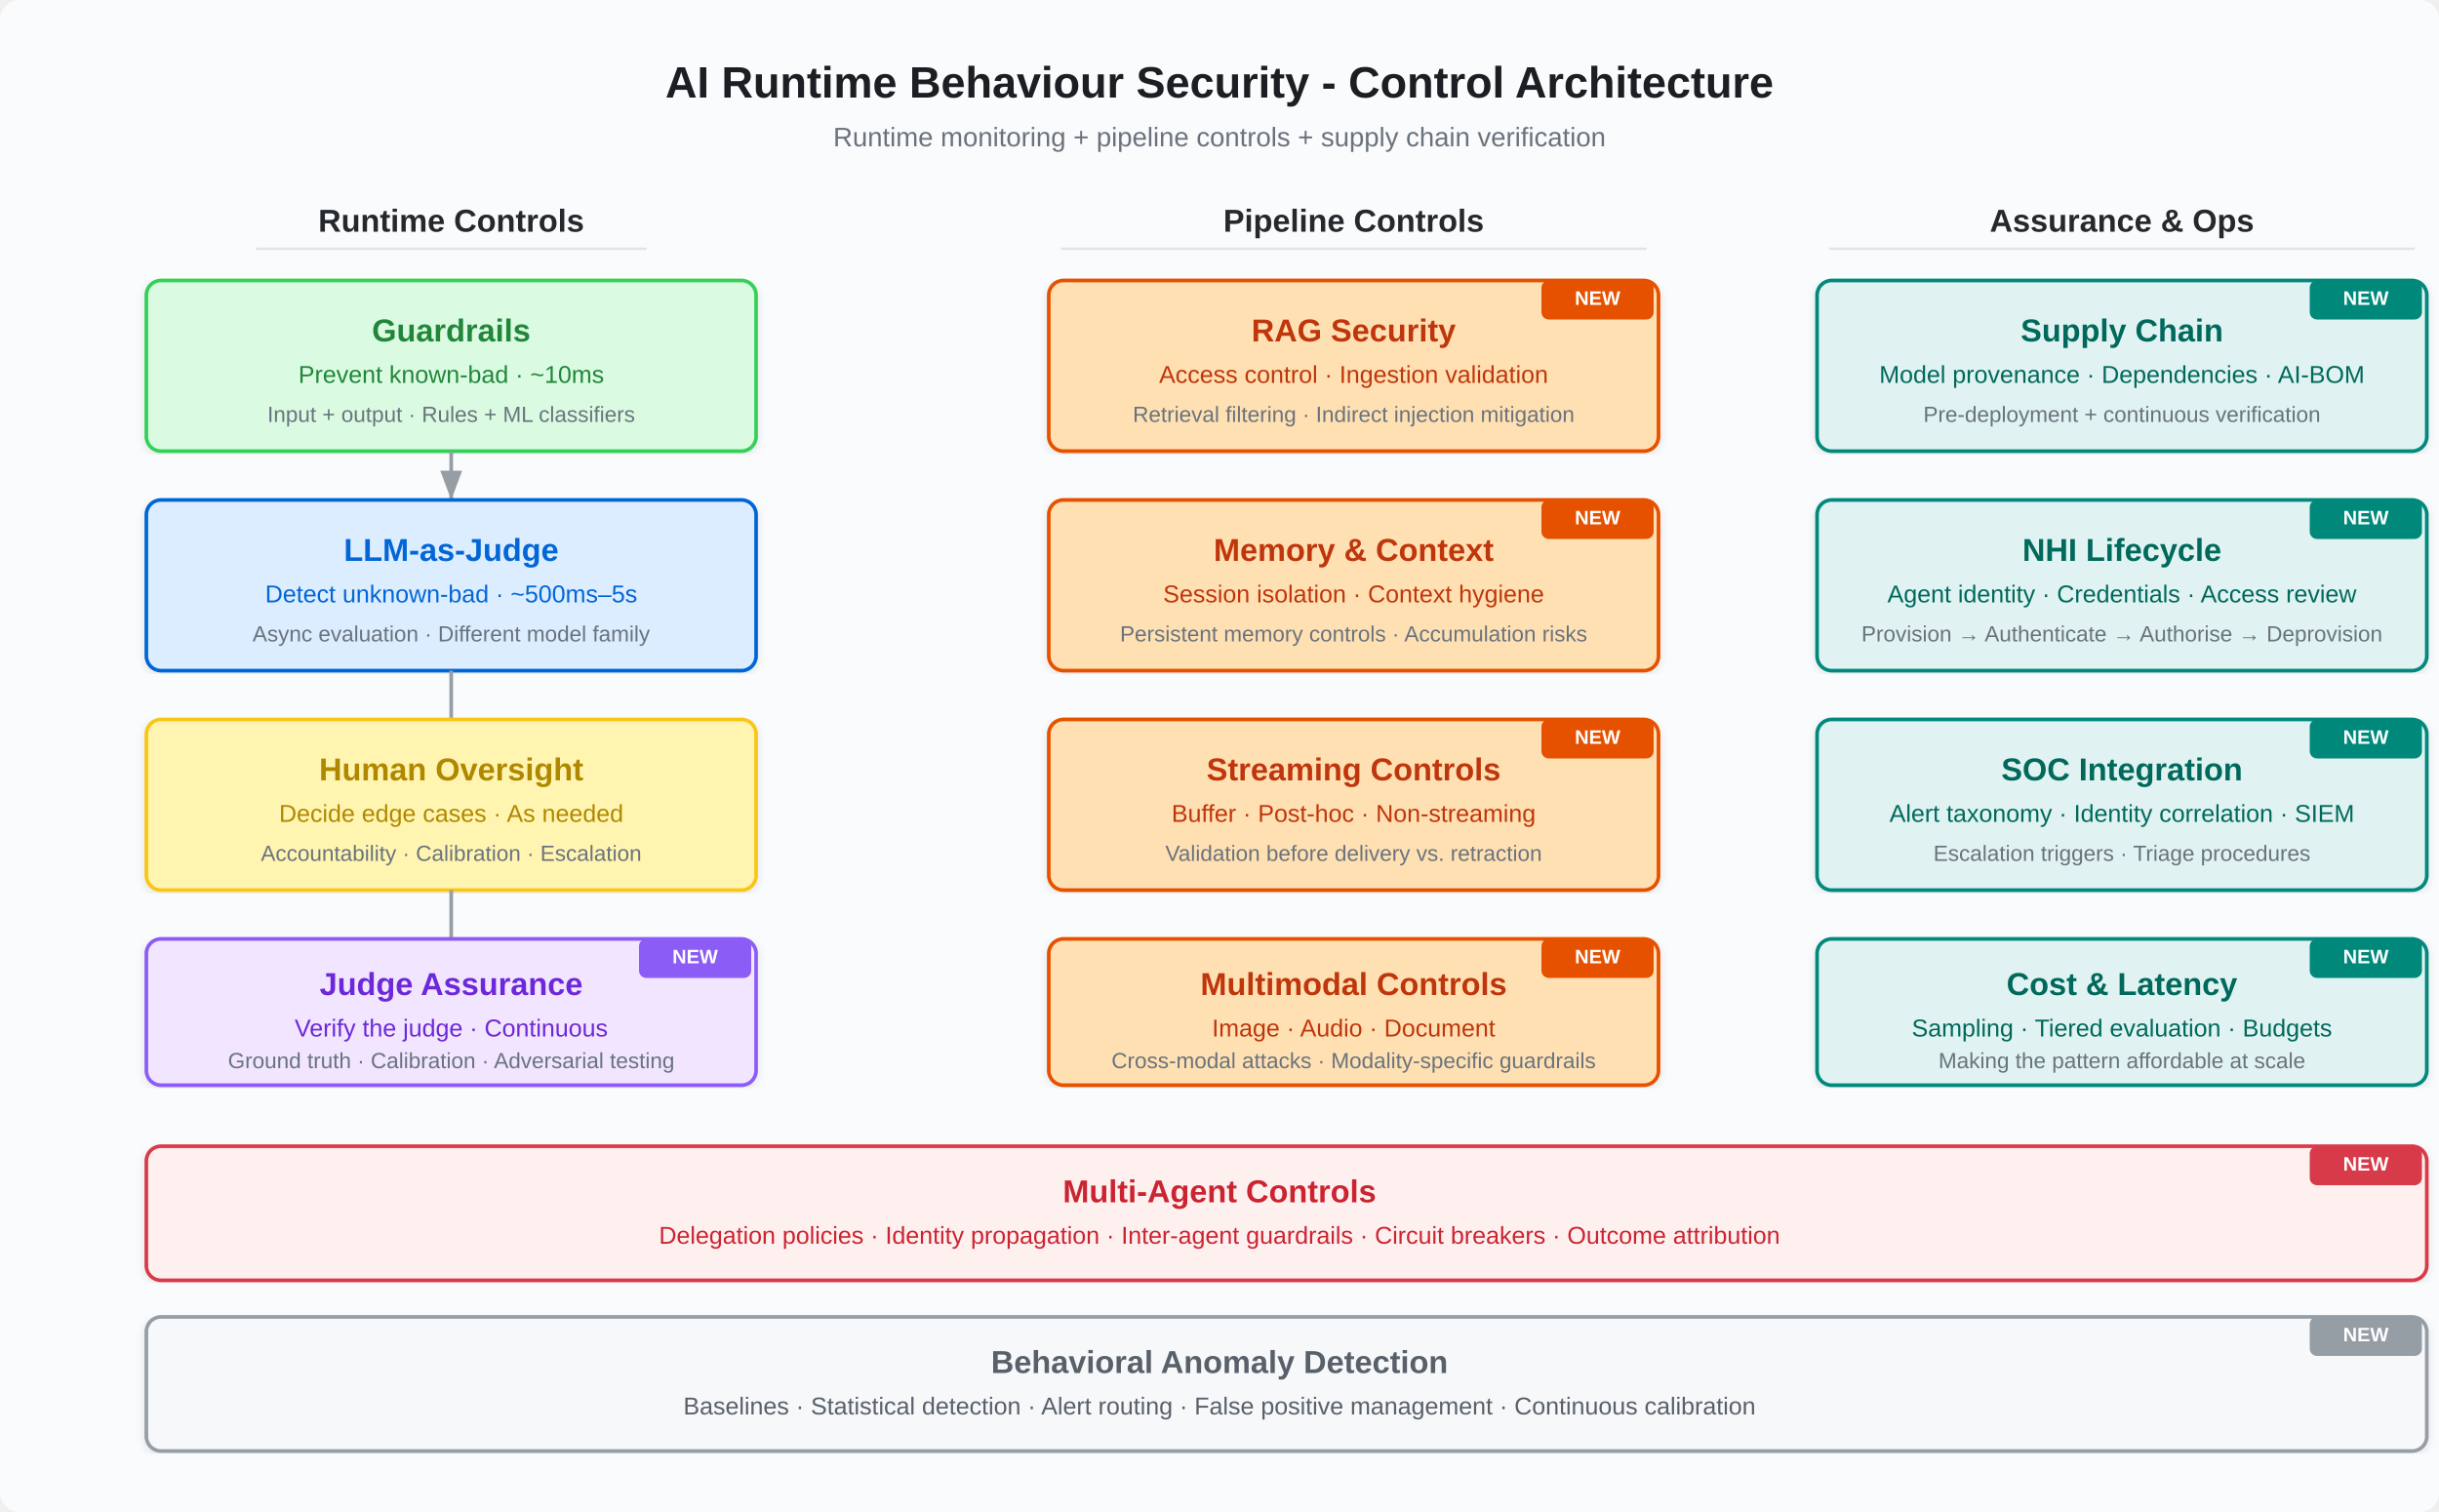
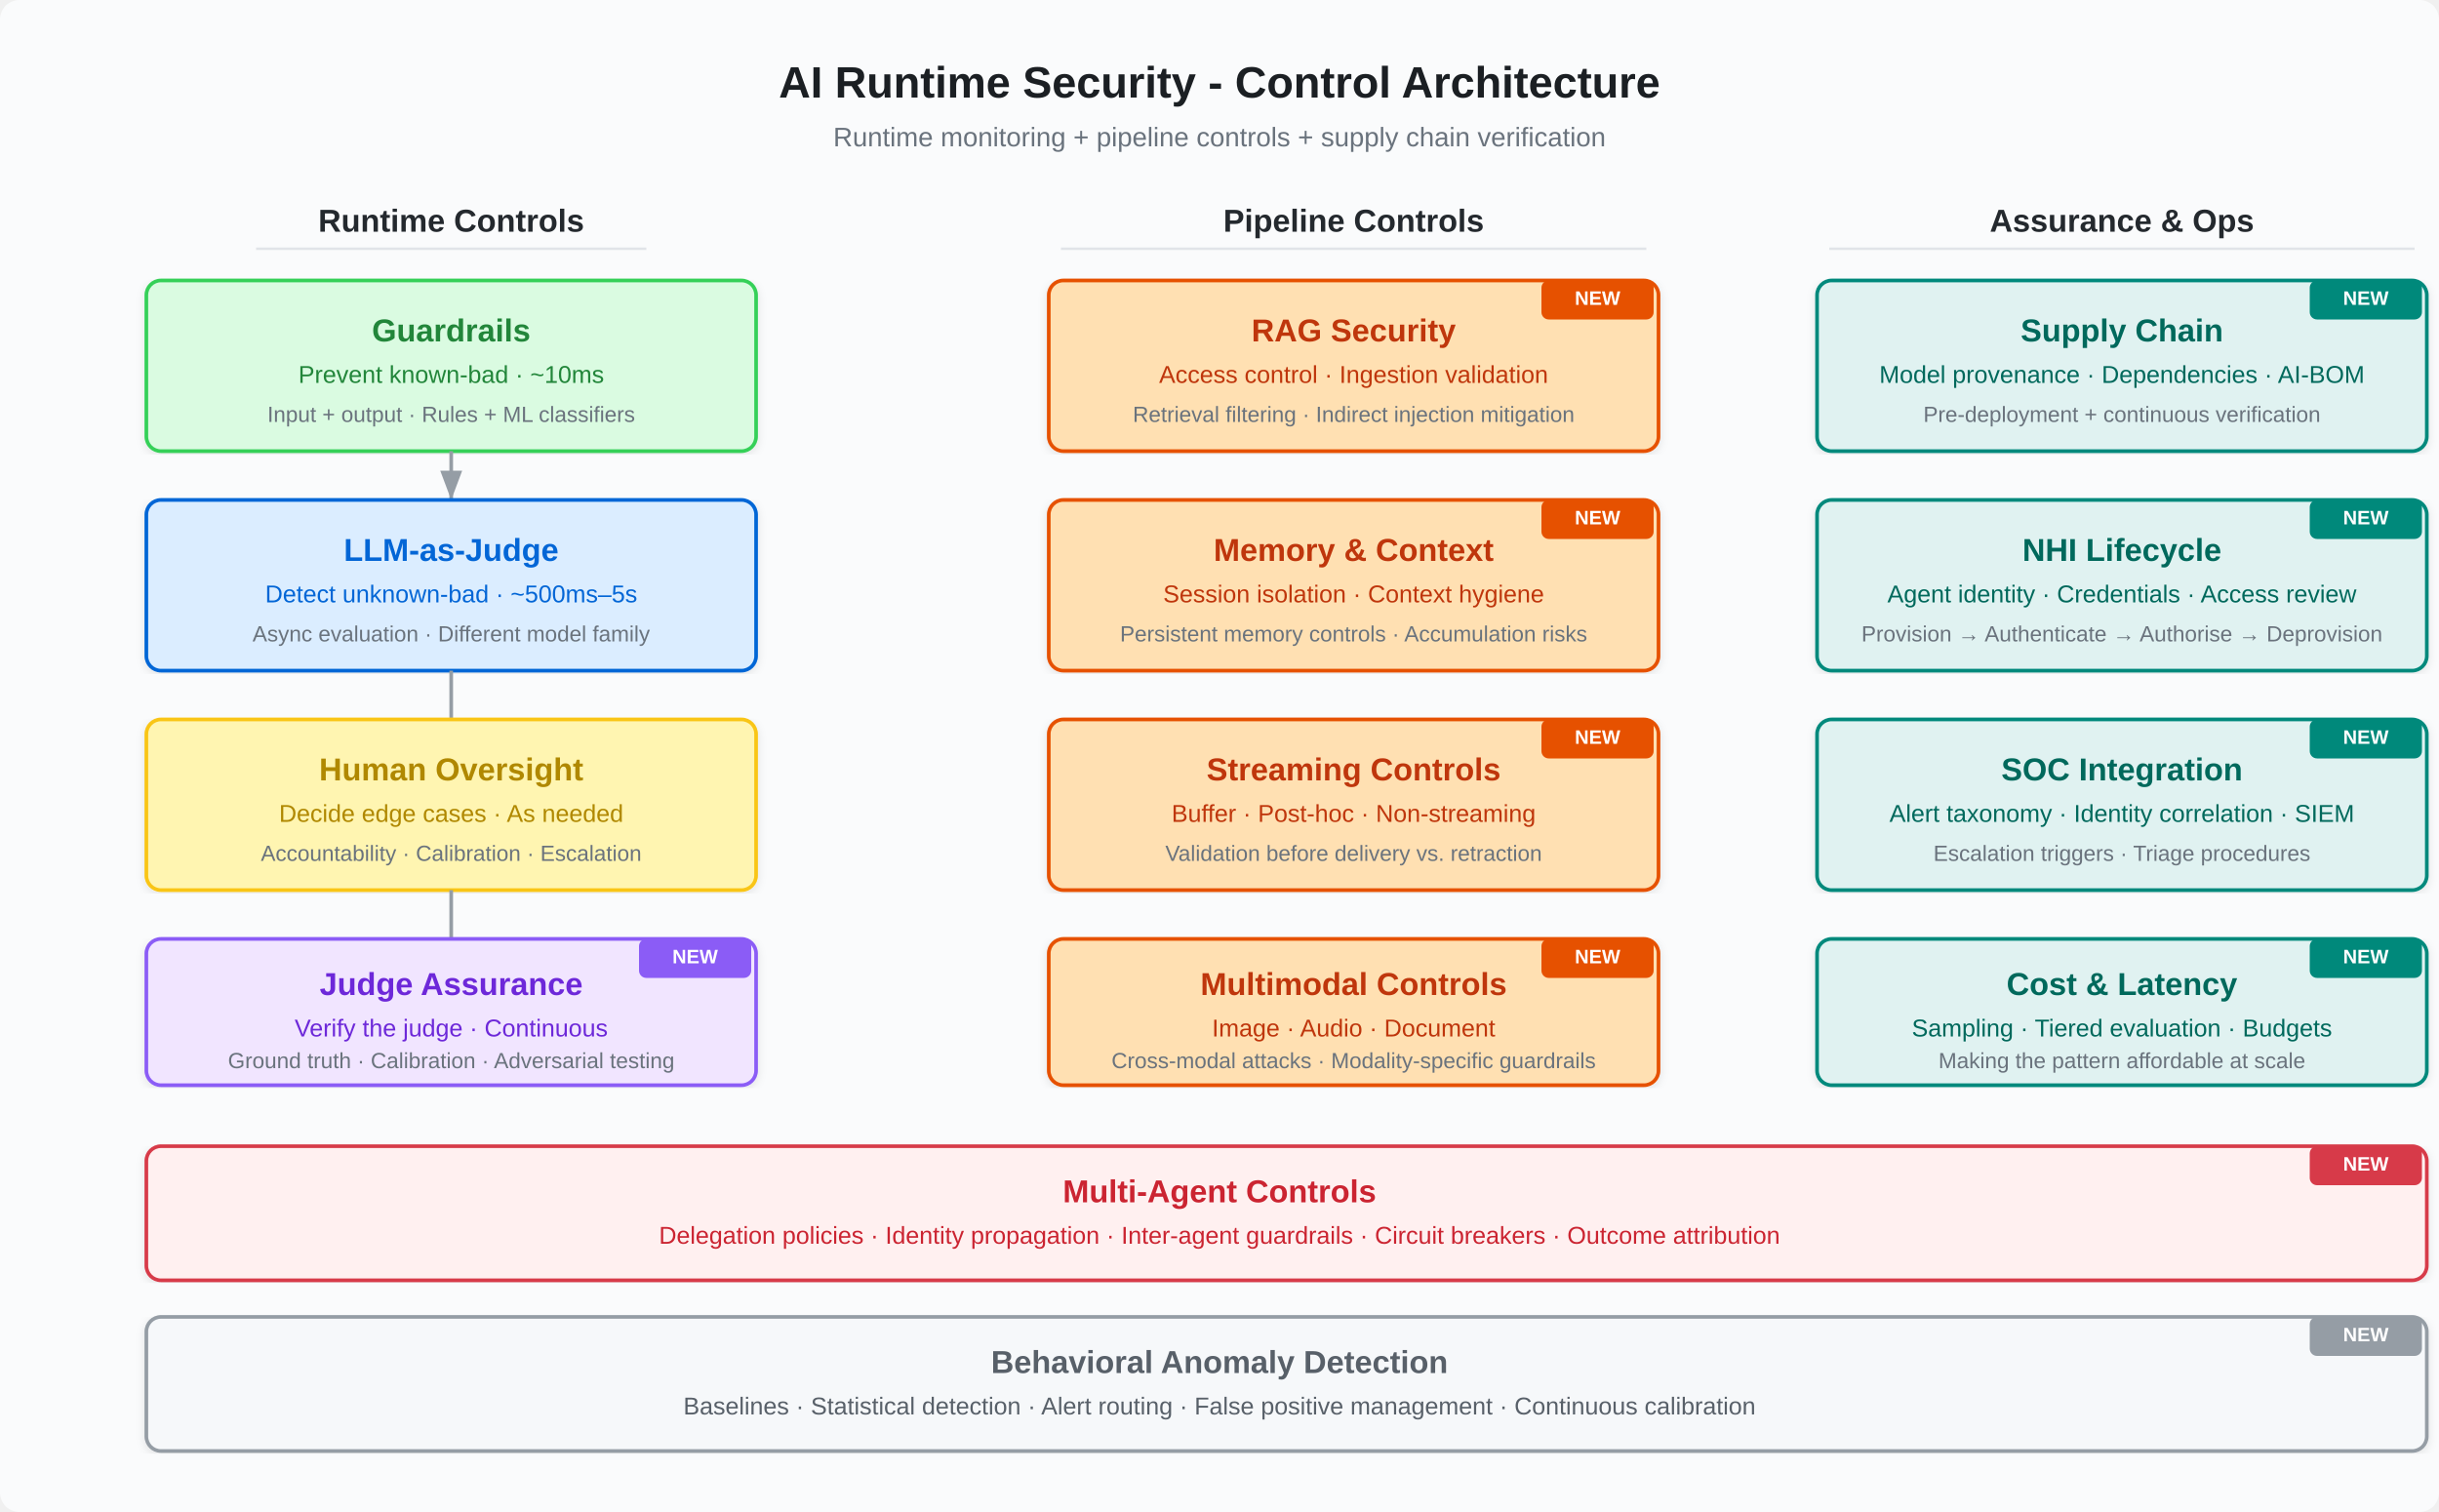
<svg xmlns="http://www.w3.org/2000/svg" width="1000" height="620" viewBox="0 0 1000 620" font-family="'Segoe UI', 'Helvetica Neue', Arial, sans-serif">
  <defs>
    <filter id="shadow" x="-2%" y="-2%" width="104%" height="104%">
      <feDropShadow dx="0" dy="1" stdDeviation="2" flood-opacity="0.1" />
    </filter>
  </defs>
  <rect width="1000" height="620" rx="8" fill="#FAFBFC" />
-   <text x="500" y="40" text-anchor="middle" font-size="18" font-weight="700" fill="#1B1F23">AI Runtime Behaviour Security - Control Architecture</text>
+   <text x="500" y="40" text-anchor="middle" font-size="18" font-weight="700" fill="#1B1F23">AI Runtime Security - Control Architecture</text>
  <text x="500" y="60" text-anchor="middle" font-size="11" fill="#6A737D">Runtime monitoring + pipeline controls + supply chain verification</text>
  <text x="185" y="95" text-anchor="middle" font-size="13" font-weight="600" fill="#24292E">Runtime Controls</text>
  <line x1="105" y1="102" x2="265" y2="102" stroke="#E1E4E8" stroke-width="1" />
  <rect x="60" y="115" width="250" height="70" rx="6" fill="#DAFBE1" stroke="#34D058" stroke-width="1.5" filter="url(#shadow)" />
  <text x="185" y="140" text-anchor="middle" font-size="13" font-weight="600" fill="#22863A">Guardrails</text>
  <text x="185" y="157" text-anchor="middle" font-size="10" fill="#22863A">Prevent known-bad · ~10ms</text>
  <text x="185" y="173" text-anchor="middle" font-size="9" fill="#6A737D">Input + output · Rules + ML classifiers</text>
  <line x1="185" y1="185" x2="185" y2="205" stroke="#959DA5" stroke-width="1.5" marker-end="url(#arrowhead)" />
  <rect x="60" y="205" width="250" height="70" rx="6" fill="#DBEDFF" stroke="#0366D6" stroke-width="1.5" filter="url(#shadow)" />
  <text x="185" y="230" text-anchor="middle" font-size="13" font-weight="600" fill="#0366D6">LLM-as-Judge</text>
  <text x="185" y="247" text-anchor="middle" font-size="10" fill="#0366D6">Detect unknown-bad · ~500ms–5s</text>
  <text x="185" y="263" text-anchor="middle" font-size="9" fill="#6A737D">Async evaluation · Different model family</text>
  <line x1="185" y1="275" x2="185" y2="295" stroke="#959DA5" stroke-width="1.5" />
  <rect x="60" y="295" width="250" height="70" rx="6" fill="#FFF5B1" stroke="#F9C513" stroke-width="1.5" filter="url(#shadow)" />
  <text x="185" y="320" text-anchor="middle" font-size="13" font-weight="600" fill="#B08800">Human Oversight</text>
  <text x="185" y="337" text-anchor="middle" font-size="10" fill="#B08800">Decide edge cases · As needed</text>
  <text x="185" y="353" text-anchor="middle" font-size="9" fill="#6A737D">Accountability · Calibration · Escalation</text>
  <line x1="185" y1="365" x2="185" y2="385" stroke="#959DA5" stroke-width="1.5" />
  <rect x="60" y="385" width="250" height="60" rx="6" fill="#F1E5FF" stroke="#8B5CF6" stroke-width="1.5" filter="url(#shadow)" />
  <rect x="262" y="385" width="46" height="16" rx="3" fill="#8B5CF6" />
  <text x="285" y="395" text-anchor="middle" font-size="8" font-weight="600" fill="white">NEW</text>
  <text x="185" y="408" text-anchor="middle" font-size="13" font-weight="600" fill="#6D28D9">Judge Assurance</text>
  <text x="185" y="425" text-anchor="middle" font-size="10" fill="#6D28D9">Verify the judge · Continuous</text>
  <text x="185" y="438" text-anchor="middle" font-size="9" fill="#6A737D">Ground truth · Calibration · Adversarial testing</text>
  <text x="555" y="95" text-anchor="middle" font-size="13" font-weight="600" fill="#24292E">Pipeline Controls</text>
  <line x1="435" y1="102" x2="675" y2="102" stroke="#E1E4E8" stroke-width="1" />
  <rect x="430" y="115" width="250" height="70" rx="6" fill="#FFE0B2" stroke="#E65100" stroke-width="1.5" filter="url(#shadow)" />
  <rect x="632" y="115" width="46" height="16" rx="3" fill="#E65100" />
  <text x="655" y="125" text-anchor="middle" font-size="8" font-weight="600" fill="white">NEW</text>
  <text x="555" y="140" text-anchor="middle" font-size="13" font-weight="600" fill="#BF360C">RAG Security</text>
  <text x="555" y="157" text-anchor="middle" font-size="10" fill="#BF360C">Access control · Ingestion validation</text>
  <text x="555" y="173" text-anchor="middle" font-size="9" fill="#6A737D">Retrieval filtering · Indirect injection mitigation</text>
  <rect x="430" y="205" width="250" height="70" rx="6" fill="#FFE0B2" stroke="#E65100" stroke-width="1.5" filter="url(#shadow)" />
  <rect x="632" y="205" width="46" height="16" rx="3" fill="#E65100" />
  <text x="655" y="215" text-anchor="middle" font-size="8" font-weight="600" fill="white">NEW</text>
  <text x="555" y="230" text-anchor="middle" font-size="13" font-weight="600" fill="#BF360C">Memory &amp; Context</text>
  <text x="555" y="247" text-anchor="middle" font-size="10" fill="#BF360C">Session isolation · Context hygiene</text>
  <text x="555" y="263" text-anchor="middle" font-size="9" fill="#6A737D">Persistent memory controls · Accumulation risks</text>
  <rect x="430" y="295" width="250" height="70" rx="6" fill="#FFE0B2" stroke="#E65100" stroke-width="1.5" filter="url(#shadow)" />
  <rect x="632" y="295" width="46" height="16" rx="3" fill="#E65100" />
  <text x="655" y="305" text-anchor="middle" font-size="8" font-weight="600" fill="white">NEW</text>
  <text x="555" y="320" text-anchor="middle" font-size="13" font-weight="600" fill="#BF360C">Streaming Controls</text>
  <text x="555" y="337" text-anchor="middle" font-size="10" fill="#BF360C">Buffer · Post-hoc · Non-streaming</text>
  <text x="555" y="353" text-anchor="middle" font-size="9" fill="#6A737D">Validation before delivery vs. retraction</text>
  <rect x="430" y="385" width="250" height="60" rx="6" fill="#FFE0B2" stroke="#E65100" stroke-width="1.5" filter="url(#shadow)" />
  <rect x="632" y="385" width="46" height="16" rx="3" fill="#E65100" />
  <text x="655" y="395" text-anchor="middle" font-size="8" font-weight="600" fill="white">NEW</text>
  <text x="555" y="408" text-anchor="middle" font-size="13" font-weight="600" fill="#BF360C">Multimodal Controls</text>
  <text x="555" y="425" text-anchor="middle" font-size="10" fill="#BF360C">Image · Audio · Document</text>
  <text x="555" y="438" text-anchor="middle" font-size="9" fill="#6A737D">Cross-modal attacks · Modality-specific guardrails</text>
  <text x="870" y="95" text-anchor="middle" font-size="13" font-weight="600" fill="#24292E">Assurance &amp; Ops</text>
  <line x1="750" y1="102" x2="990" y2="102" stroke="#E1E4E8" stroke-width="1" />
  <rect x="745" y="115" width="250" height="70" rx="6" fill="#E0F2F1" stroke="#00897B" stroke-width="1.5" filter="url(#shadow)" />
  <rect x="947" y="115" width="46" height="16" rx="3" fill="#00897B" />
  <text x="970" y="125" text-anchor="middle" font-size="8" font-weight="600" fill="white">NEW</text>
  <text x="870" y="140" text-anchor="middle" font-size="13" font-weight="600" fill="#00695C">Supply Chain</text>
  <text x="870" y="157" text-anchor="middle" font-size="10" fill="#00695C">Model provenance · Dependencies · AI-BOM</text>
  <text x="870" y="173" text-anchor="middle" font-size="9" fill="#6A737D">Pre-deployment + continuous verification</text>
  <rect x="745" y="205" width="250" height="70" rx="6" fill="#E0F2F1" stroke="#00897B" stroke-width="1.5" filter="url(#shadow)" />
  <rect x="947" y="205" width="46" height="16" rx="3" fill="#00897B" />
  <text x="970" y="215" text-anchor="middle" font-size="8" font-weight="600" fill="white">NEW</text>
  <text x="870" y="230" text-anchor="middle" font-size="13" font-weight="600" fill="#00695C">NHI Lifecycle</text>
  <text x="870" y="247" text-anchor="middle" font-size="10" fill="#00695C">Agent identity · Credentials · Access review</text>
  <text x="870" y="263" text-anchor="middle" font-size="9" fill="#6A737D">Provision → Authenticate → Authorise → Deprovision</text>
  <rect x="745" y="295" width="250" height="70" rx="6" fill="#E0F2F1" stroke="#00897B" stroke-width="1.5" filter="url(#shadow)" />
  <rect x="947" y="295" width="46" height="16" rx="3" fill="#00897B" />
  <text x="970" y="305" text-anchor="middle" font-size="8" font-weight="600" fill="white">NEW</text>
  <text x="870" y="320" text-anchor="middle" font-size="13" font-weight="600" fill="#00695C">SOC Integration</text>
  <text x="870" y="337" text-anchor="middle" font-size="10" fill="#00695C">Alert taxonomy · Identity correlation · SIEM</text>
  <text x="870" y="353" text-anchor="middle" font-size="9" fill="#6A737D">Escalation triggers · Triage procedures</text>
  <rect x="745" y="385" width="250" height="60" rx="6" fill="#E0F2F1" stroke="#00897B" stroke-width="1.5" filter="url(#shadow)" />
  <rect x="947" y="385" width="46" height="16" rx="3" fill="#00897B" />
  <text x="970" y="395" text-anchor="middle" font-size="8" font-weight="600" fill="white">NEW</text>
  <text x="870" y="408" text-anchor="middle" font-size="13" font-weight="600" fill="#00695C">Cost &amp; Latency</text>
  <text x="870" y="425" text-anchor="middle" font-size="10" fill="#00695C">Sampling · Tiered evaluation · Budgets</text>
  <text x="870" y="438" text-anchor="middle" font-size="9" fill="#6A737D">Making the pattern affordable at scale</text>
  <rect x="60" y="470" width="935" height="55" rx="6" fill="#FFF0F0" stroke="#D73A49" stroke-width="1.5" filter="url(#shadow)" />
  <rect x="947" y="470" width="46" height="16" rx="3" fill="#D73A49" />
  <text x="970" y="480" text-anchor="middle" font-size="8" font-weight="600" fill="white">NEW</text>
  <text x="500" y="493" text-anchor="middle" font-size="13" font-weight="600" fill="#CB2431">Multi-Agent Controls</text>
  <text x="500" y="510" text-anchor="middle" font-size="10" fill="#CB2431">Delegation policies · Identity propagation · Inter-agent guardrails · Circuit breakers · Outcome attribution</text>
  <rect x="60" y="540" width="935" height="55" rx="6" fill="#F6F8FA" stroke="#959DA5" stroke-width="1.5" filter="url(#shadow)" />
  <rect x="947" y="540" width="46" height="16" rx="3" fill="#959DA5" />
  <text x="970" y="550" text-anchor="middle" font-size="8" font-weight="600" fill="white">NEW</text>
  <text x="500" y="563" text-anchor="middle" font-size="13" font-weight="600" fill="#586069">Behavioral Anomaly Detection</text>
  <text x="500" y="580" text-anchor="middle" font-size="10" fill="#586069">Baselines · Statistical detection · Alert routing · False positive management · Continuous calibration</text>
  <defs>
    <marker id="arrowhead" markerWidth="8" markerHeight="6" refX="8" refY="3" orient="auto">
      <polygon points="0 0, 8 3, 0 6" fill="#959DA5" />
    </marker>
  </defs>
</svg>
